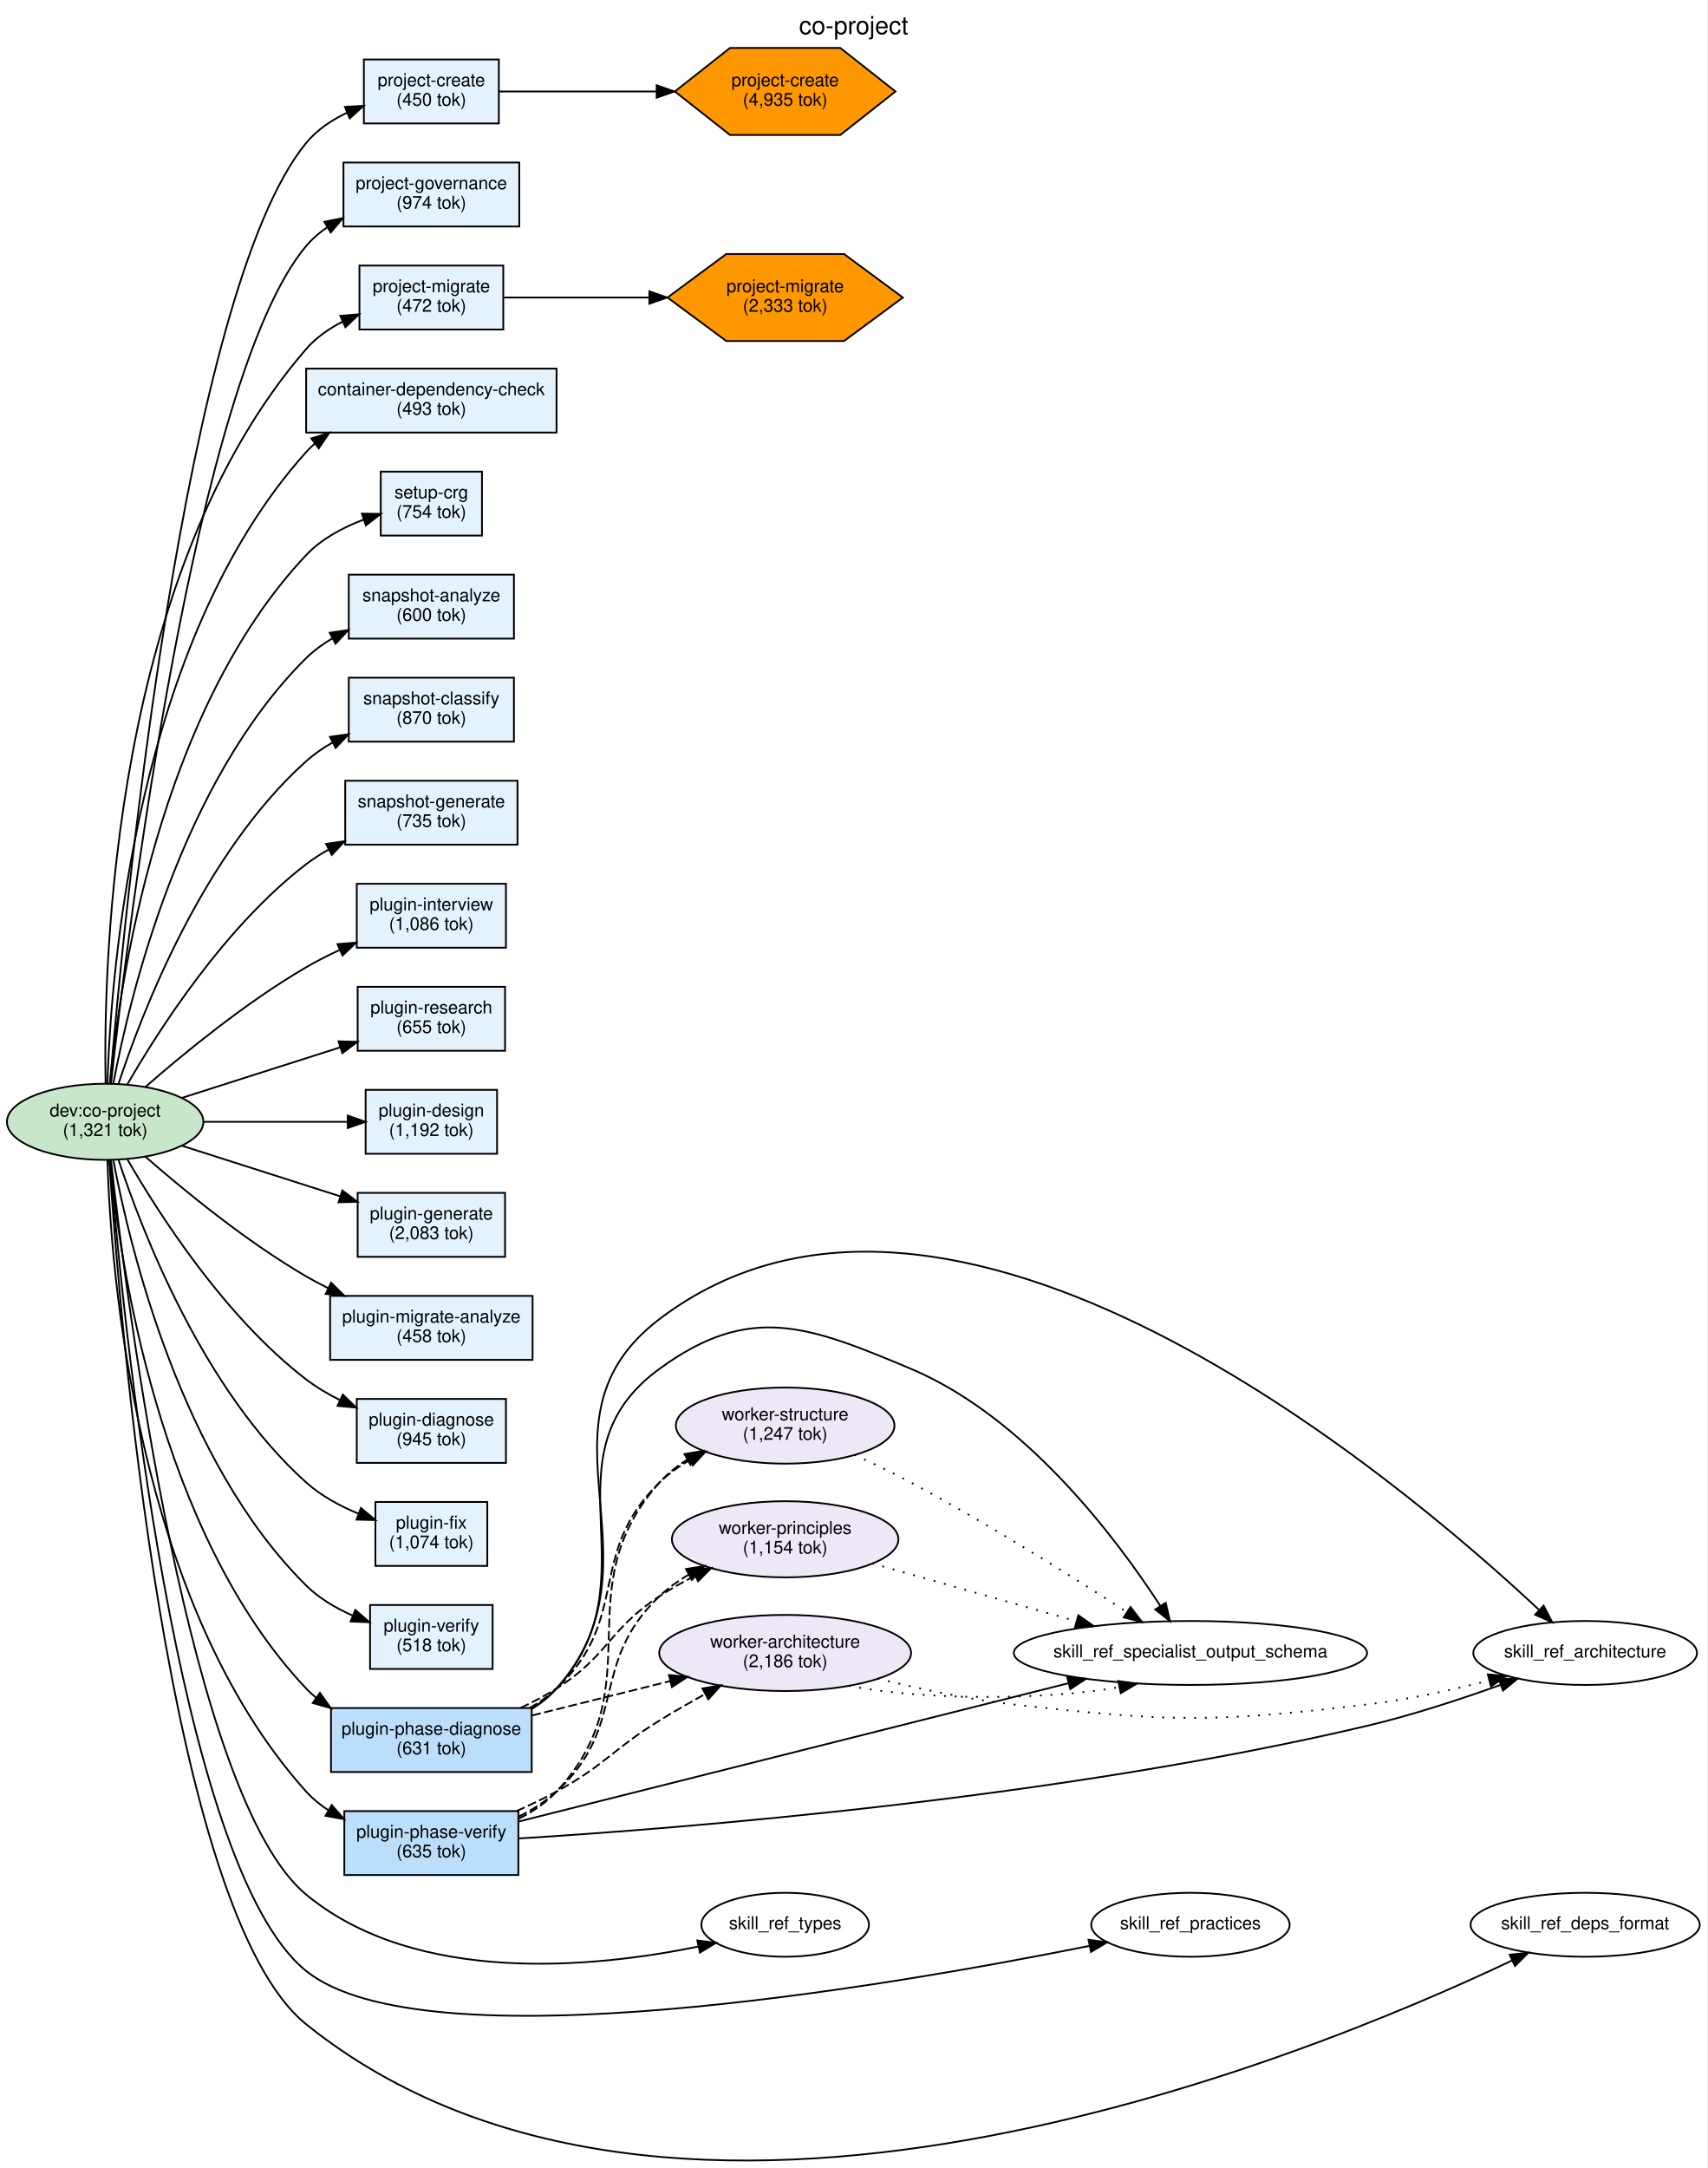
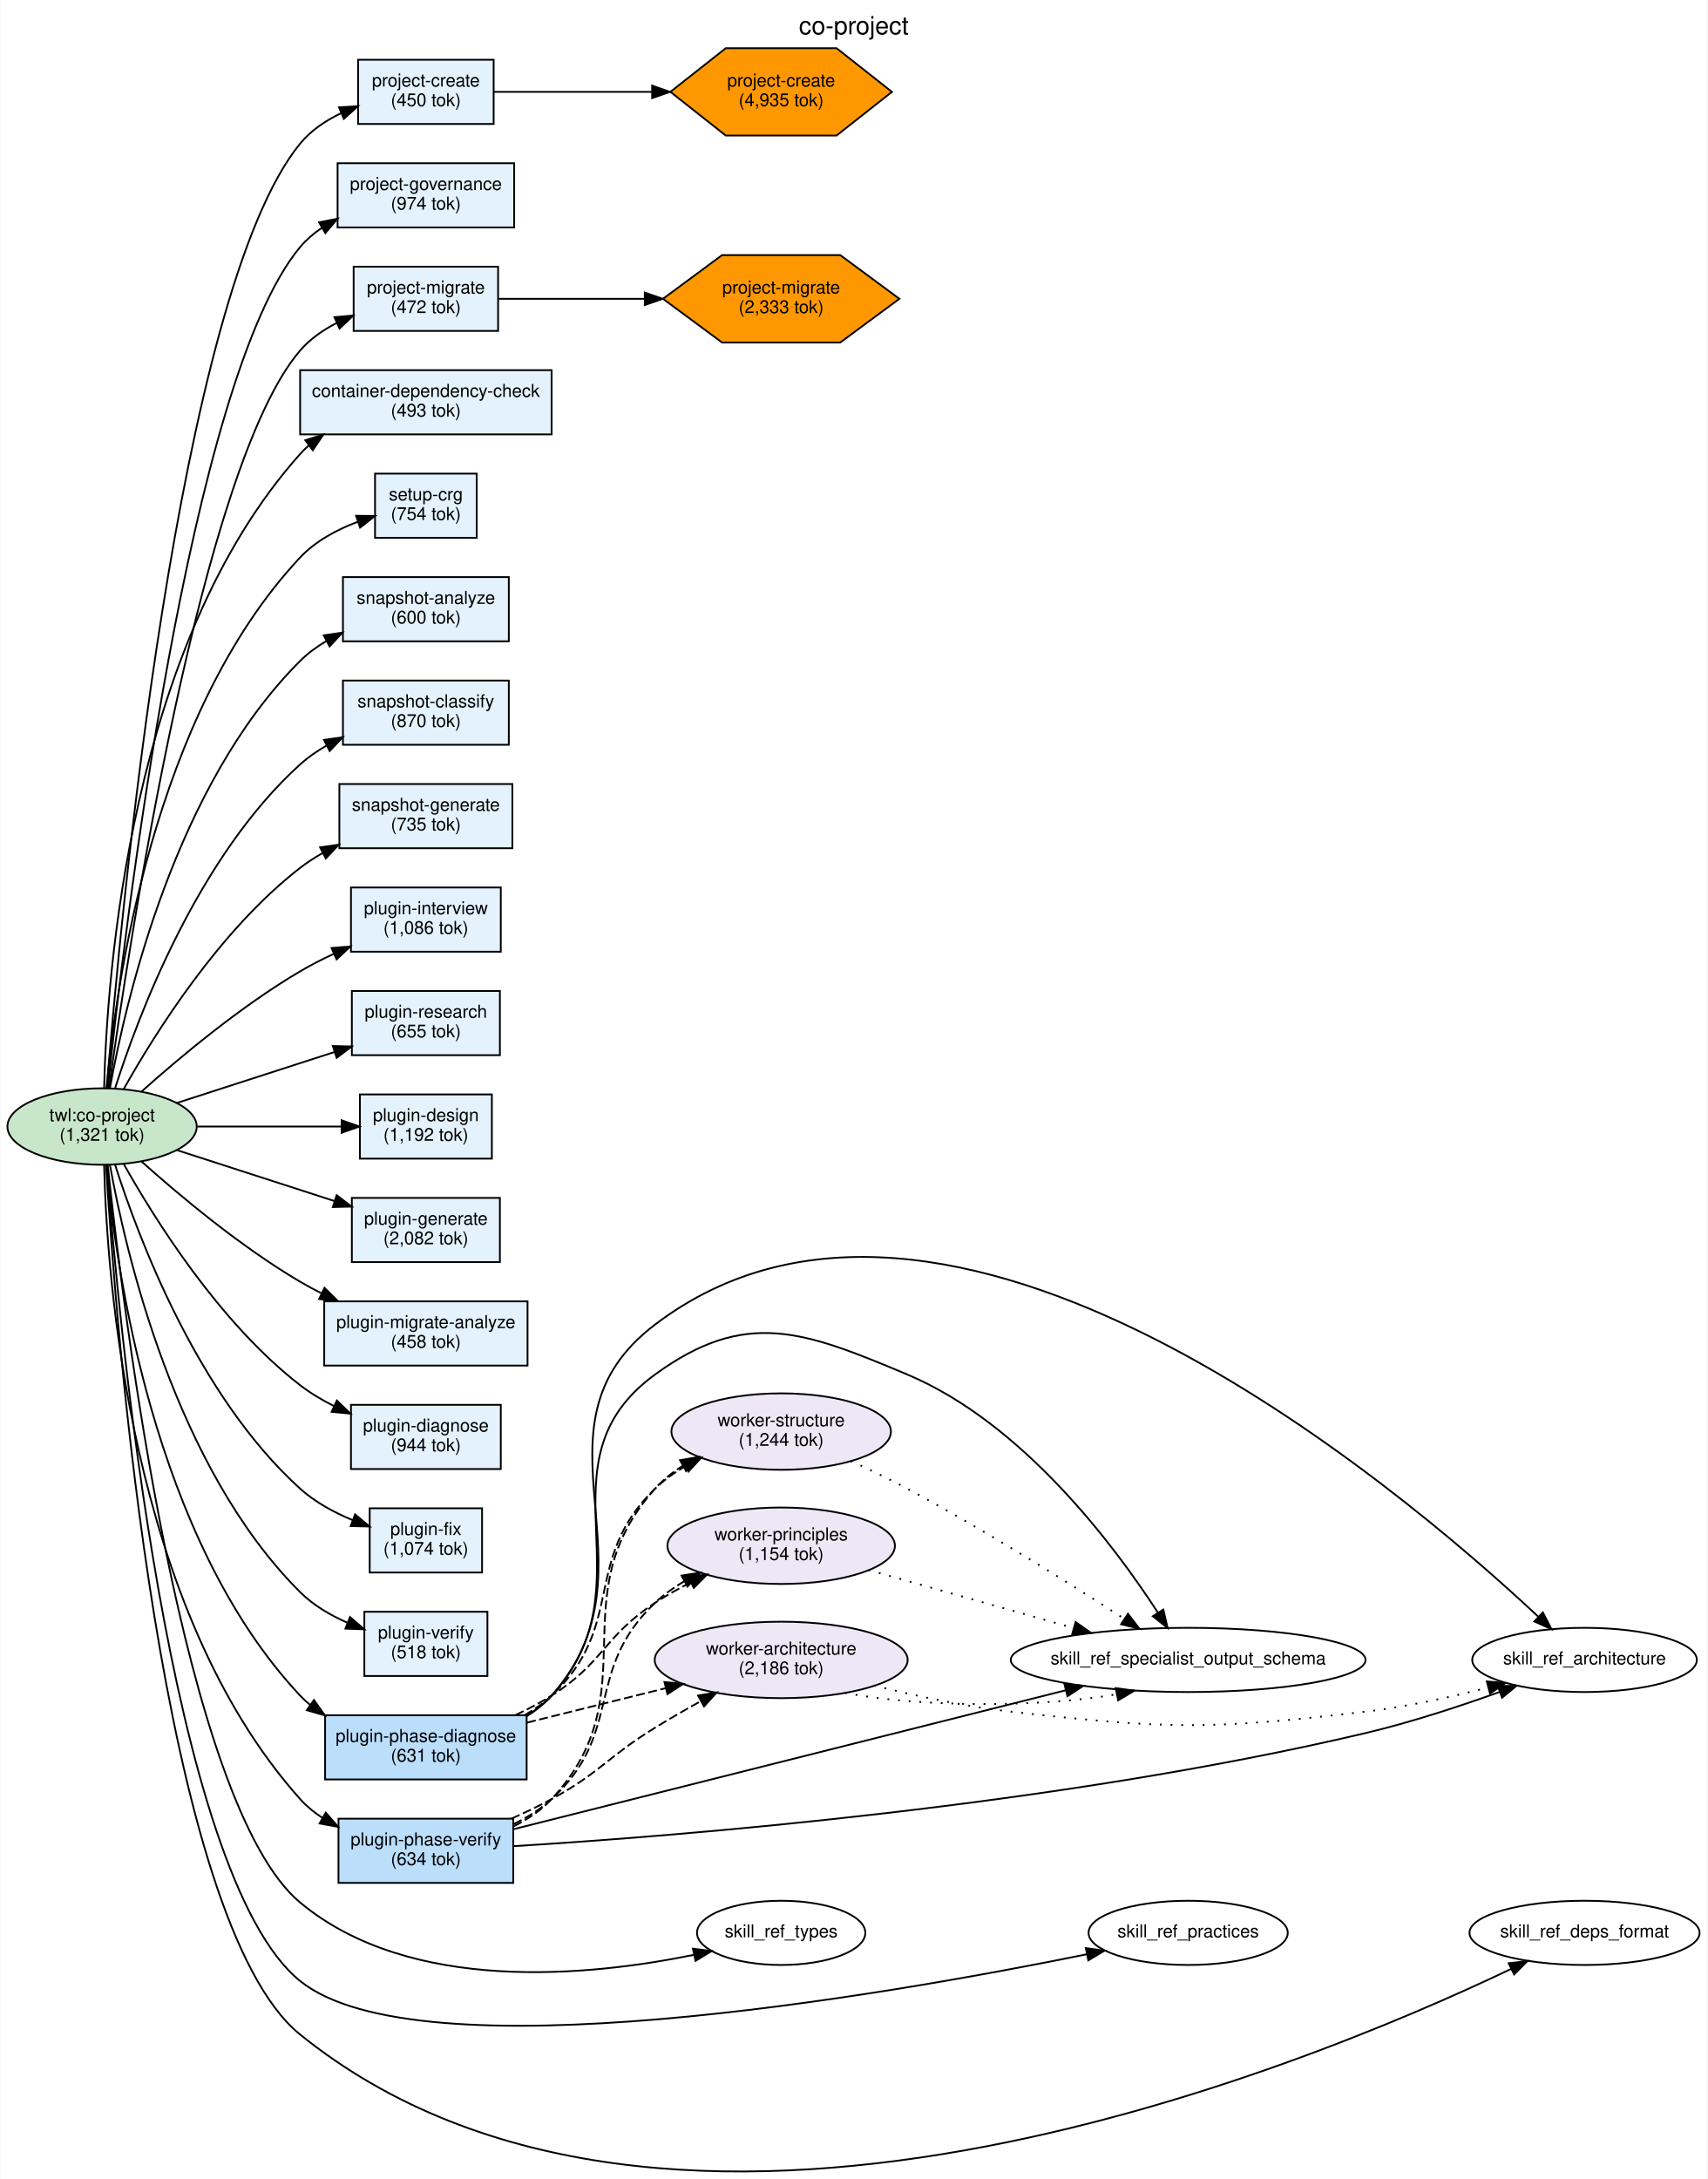
- <svg xmlns="http://www.w3.org/2000/svg" width="961pt" height="1220pt" viewBox="0.00 0.00 961.20 1220.41">
-   <g id="graph0" class="graph" transform="scale(1 1) rotate(0) translate(4 1216.41)">
-     <polygon fill="white" stroke="transparent" points="-4,4 -4,-1216.41 957.2,-1216.41 957.2,4 -4,4" />
-     <text text-anchor="middle" x="476.6" y="-1197.21" font-family="Helvetica,sans-Serif" font-size="14.00">co-project</text>
+ <svg xmlns="http://www.w3.org/2000/svg" width="957pt" height="1221pt" viewBox="0.00 0.00 956.96 1221.48">
+   <g id="graph0" class="graph" transform="scale(1 1) rotate(0) translate(4 1217.48)">
+     <polygon fill="white" stroke="transparent" points="-4,4 -4,-1217.48 952.96,-1217.48 952.96,4 -4,4" />
+     <text text-anchor="middle" x="474.48" y="-1198.28" font-family="Helvetica,sans-Serif" font-size="14.00">co-project</text>
    <g id="node1" class="node">
-       <ellipse fill="#c8e6c9" stroke="black" cx="55.15" cy="-584.92" rx="55.31" ry="21.43" />
-       <text text-anchor="middle" x="55.15" y="-587.92" font-family="Helvetica,sans-Serif" font-size="10.00">dev:co-project</text>
-       <text text-anchor="middle" x="55.15" y="-576.92" font-family="Helvetica,sans-Serif" font-size="10.00">(1,321 tok)</text>
+       <ellipse fill="#c8e6c9" stroke="black" cx="53.03" cy="-585.98" rx="53.07" ry="21.43" />
+       <text text-anchor="middle" x="53.03" y="-588.98" font-family="Helvetica,sans-Serif" font-size="10.00">twl:co-project</text>
+       <text text-anchor="middle" x="53.03" y="-577.98" font-family="Helvetica,sans-Serif" font-size="10.00">(1,321 tok)</text>
    </g>
    <g id="node2" class="node">
-       <polygon fill="#e3f2fd" stroke="black" points="276.81,-1182.92 200.81,-1182.92 200.81,-1146.92 276.81,-1146.92 276.81,-1182.92" />
-       <text text-anchor="middle" x="238.81" y="-1167.92" font-family="Helvetica,sans-Serif" font-size="10.00">project-create</text>
-       <text text-anchor="middle" x="238.81" y="-1156.92" font-family="Helvetica,sans-Serif" font-size="10.00">(450 tok)</text>
+       <polygon fill="#e3f2fd" stroke="black" points="272.57,-1183.98 196.57,-1183.98 196.57,-1147.98 272.57,-1147.98 272.57,-1183.98" />
+       <text text-anchor="middle" x="234.57" y="-1168.98" font-family="Helvetica,sans-Serif" font-size="10.00">project-create</text>
+       <text text-anchor="middle" x="234.57" y="-1157.98" font-family="Helvetica,sans-Serif" font-size="10.00">(450 tok)</text>
    </g>
    <g id="edge1" class="edge">
-       <path fill="none" stroke="black" d="M57.84,-606.14C65.46,-696.94 99.26,-1051.94 168.31,-1135.92 174.35,-1143.26 182.56,-1148.77 191.23,-1152.9" />
-       <polygon fill="black" stroke="black" points="190.15,-1156.24 200.73,-1156.86 192.84,-1149.78 190.15,-1156.24" />
+       <path fill="none" stroke="black" d="M55.64,-607.2C62.88,-697.99 95.22,-1052.94 164.07,-1136.98 170.09,-1144.34 178.3,-1149.85 186.96,-1153.98" />
+       <polygon fill="black" stroke="black" points="185.89,-1157.32 196.46,-1157.94 188.58,-1150.86 185.89,-1157.32" />
    </g>
    <g id="node3" class="node">
-       <polygon fill="#e3f2fd" stroke="black" points="288.31,-1124.92 189.31,-1124.92 189.31,-1088.92 288.31,-1088.92 288.31,-1124.92" />
-       <text text-anchor="middle" x="238.81" y="-1109.92" font-family="Helvetica,sans-Serif" font-size="10.00">project-governance</text>
-       <text text-anchor="middle" x="238.81" y="-1098.92" font-family="Helvetica,sans-Serif" font-size="10.00">(974 tok)</text>
+       <polygon fill="#e3f2fd" stroke="black" points="284.07,-1125.98 185.07,-1125.98 185.07,-1089.98 284.07,-1089.98 284.07,-1125.98" />
+       <text text-anchor="middle" x="234.57" y="-1110.98" font-family="Helvetica,sans-Serif" font-size="10.00">project-governance</text>
+       <text text-anchor="middle" x="234.57" y="-1099.98" font-family="Helvetica,sans-Serif" font-size="10.00">(974 tok)</text>
    </g>
    <g id="edge2" class="edge">
-       <path fill="none" stroke="black" d="M58.4,-606.17C67.73,-690.93 105.92,-1003.79 168.31,-1077.92 171.69,-1081.94 175.73,-1085.42 180.13,-1088.42" />
-       <polygon fill="black" stroke="black" points="178.57,-1091.56 188.97,-1093.62 182.13,-1085.53 178.57,-1091.56" />
+       <path fill="none" stroke="black" d="M56.18,-607.23C65.13,-691.97 101.89,-1004.8 164.07,-1078.98 167.49,-1083.07 171.6,-1086.6 176.07,-1089.63" />
+       <polygon fill="black" stroke="black" points="174.66,-1092.86 185.06,-1094.88 178.19,-1086.81 174.66,-1092.86" />
    </g>
    <g id="node4" class="node">
-       <polygon fill="#e3f2fd" stroke="black" points="279.31,-1066.92 198.31,-1066.92 198.31,-1030.92 279.31,-1030.92 279.31,-1066.92" />
-       <text text-anchor="middle" x="238.81" y="-1051.92" font-family="Helvetica,sans-Serif" font-size="10.00">project-migrate</text>
-       <text text-anchor="middle" x="238.81" y="-1040.92" font-family="Helvetica,sans-Serif" font-size="10.00">(472 tok)</text>
+       <polygon fill="#e3f2fd" stroke="black" points="275.07,-1067.98 194.07,-1067.98 194.07,-1031.98 275.07,-1031.98 275.07,-1067.98" />
+       <text text-anchor="middle" x="234.57" y="-1052.98" font-family="Helvetica,sans-Serif" font-size="10.00">project-migrate</text>
+       <text text-anchor="middle" x="234.57" y="-1041.98" font-family="Helvetica,sans-Serif" font-size="10.00">(472 tok)</text>
    </g>
    <g id="edge3" class="edge">
-       <path fill="none" stroke="black" d="M55.39,-606.5C54.1,-675.58 59.28,-894.07 168.31,-1019.92 173.91,-1026.38 181.18,-1031.44 188.91,-1035.38" />
-       <polygon fill="black" stroke="black" points="187.56,-1038.61 198.12,-1039.51 190.43,-1032.22 187.56,-1038.61" />
+       <path fill="none" stroke="black" d="M56.88,-607.37C67.72,-685.83 108.55,-956.61 164.07,-1020.98 169.65,-1027.46 176.92,-1032.52 184.64,-1036.46" />
+       <polygon fill="black" stroke="black" points="183.3,-1039.69 193.85,-1040.6 186.16,-1033.31 183.3,-1039.69" />
    </g>
    <g id="node5" class="node">
-       <polygon fill="#e3f2fd" stroke="black" points="309.31,-1008.92 168.31,-1008.92 168.31,-972.92 309.31,-972.92 309.31,-1008.92" />
-       <text text-anchor="middle" x="238.81" y="-993.92" font-family="Helvetica,sans-Serif" font-size="10.00">container-dependency-check</text>
-       <text text-anchor="middle" x="238.81" y="-982.92" font-family="Helvetica,sans-Serif" font-size="10.00">(493 tok)</text>
+       <polygon fill="#e3f2fd" stroke="black" points="305.07,-1009.98 164.07,-1009.98 164.07,-973.98 305.07,-973.98 305.07,-1009.98" />
+       <text text-anchor="middle" x="234.57" y="-994.98" font-family="Helvetica,sans-Serif" font-size="10.00">container-dependency-check</text>
+       <text text-anchor="middle" x="234.57" y="-983.98" font-family="Helvetica,sans-Serif" font-size="10.00">(493 tok)</text>
    </g>
    <g id="edge4" class="edge">
-       <path fill="none" stroke="black" d="M56.42,-606.28C58.32,-669.03 72.2,-855.03 168.31,-961.92 169.84,-963.62 171.48,-965.22 173.21,-966.73" />
-       <polygon fill="black" stroke="black" points="171.23,-969.62 181.34,-972.78 175.41,-964 171.23,-969.62" />
+       <path fill="none" stroke="black" d="M54.16,-607.34C55.66,-670.06 68.38,-856.01 164.07,-962.98 165.59,-964.69 167.23,-966.29 168.96,-967.8" />
+       <polygon fill="black" stroke="black" points="166.97,-970.69 177.07,-973.87 171.16,-965.08 166.97,-970.69" />
    </g>
    <g id="node6" class="node">
-       <polygon fill="#e3f2fd" stroke="black" points="267.31,-950.92 210.31,-950.92 210.31,-914.92 267.31,-914.92 267.31,-950.92" />
-       <text text-anchor="middle" x="238.81" y="-935.92" font-family="Helvetica,sans-Serif" font-size="10.00">setup-crg</text>
-       <text text-anchor="middle" x="238.81" y="-924.92" font-family="Helvetica,sans-Serif" font-size="10.00">(754 tok)</text>
+       <polygon fill="#e3f2fd" stroke="black" points="263.07,-951.98 206.07,-951.98 206.07,-915.98 263.07,-915.98 263.07,-951.98" />
+       <text text-anchor="middle" x="234.57" y="-936.98" font-family="Helvetica,sans-Serif" font-size="10.00">setup-crg</text>
+       <text text-anchor="middle" x="234.57" y="-925.98" font-family="Helvetica,sans-Serif" font-size="10.00">(754 tok)</text>
    </g>
    <g id="edge5" class="edge">
-       <path fill="none" stroke="black" d="M57.78,-606.2C63.15,-662.27 85.08,-815.78 168.31,-903.92 177,-913.13 189.07,-919.52 200.71,-923.91" />
-       <polygon fill="black" stroke="black" points="199.71,-927.27 210.31,-927.14 201.95,-920.63 199.71,-927.27" />
+       <path fill="none" stroke="black" d="M55.5,-607.26C60.45,-663.31 81.27,-816.78 164.07,-904.98 172.73,-914.22 184.8,-920.62 196.44,-925" />
+       <polygon fill="black" stroke="black" points="195.44,-928.36 206.04,-928.23 197.68,-921.73 195.44,-928.36" />
    </g>
    <g id="node7" class="node">
-       <polygon fill="#e3f2fd" stroke="black" points="285.31,-892.92 192.31,-892.92 192.31,-856.92 285.31,-856.92 285.31,-892.92" />
-       <text text-anchor="middle" x="238.81" y="-877.92" font-family="Helvetica,sans-Serif" font-size="10.00">snapshot-analyze</text>
-       <text text-anchor="middle" x="238.81" y="-866.92" font-family="Helvetica,sans-Serif" font-size="10.00">(600 tok)</text>
+       <polygon fill="#e3f2fd" stroke="black" points="281.07,-893.98 188.07,-893.98 188.07,-857.98 281.07,-857.98 281.07,-893.98" />
+       <text text-anchor="middle" x="234.57" y="-878.98" font-family="Helvetica,sans-Serif" font-size="10.00">snapshot-analyze</text>
+       <text text-anchor="middle" x="234.57" y="-867.98" font-family="Helvetica,sans-Serif" font-size="10.00">(600 tok)</text>
    </g>
    <g id="edge6" class="edge">
-       <path fill="none" stroke="black" d="M59.7,-606.23C68.89,-655.06 97.84,-776.19 168.31,-845.92 172.6,-850.16 177.59,-853.82 182.91,-856.96" />
-       <polygon fill="black" stroke="black" points="181.6,-860.22 192.08,-861.77 184.85,-854.03 181.6,-860.22" />
+       <path fill="none" stroke="black" d="M57.39,-607.29C66.15,-656.11 94.05,-777.22 164.07,-846.98 168.34,-851.24 173.33,-854.9 178.64,-858.05" />
+       <polygon fill="black" stroke="black" points="177.32,-861.31 187.8,-862.87 180.58,-855.12 177.32,-861.31" />
    </g>
    <g id="node8" class="node">
-       <polygon fill="#e3f2fd" stroke="black" points="285.31,-834.92 192.31,-834.92 192.31,-798.92 285.31,-798.92 285.31,-834.92" />
-       <text text-anchor="middle" x="238.81" y="-819.92" font-family="Helvetica,sans-Serif" font-size="10.00">snapshot-classify</text>
-       <text text-anchor="middle" x="238.81" y="-808.92" font-family="Helvetica,sans-Serif" font-size="10.00">(870 tok)</text>
+       <polygon fill="#e3f2fd" stroke="black" points="281.07,-835.98 188.07,-835.98 188.07,-799.98 281.07,-799.98 281.07,-835.98" />
+       <text text-anchor="middle" x="234.57" y="-820.98" font-family="Helvetica,sans-Serif" font-size="10.00">snapshot-classify</text>
+       <text text-anchor="middle" x="234.57" y="-809.98" font-family="Helvetica,sans-Serif" font-size="10.00">(870 tok)</text>
    </g>
    <g id="edge7" class="edge">
-       <path fill="none" stroke="black" d="M62.57,-606.01C75.9,-646.55 110.29,-735.92 168.31,-787.92 172.74,-791.89 177.79,-795.36 183.1,-798.39" />
-       <polygon fill="black" stroke="black" points="181.72,-801.62 192.21,-803.08 184.92,-795.39 181.72,-801.62" />
+       <path fill="none" stroke="black" d="M60.21,-607.08C73.1,-647.61 106.51,-736.98 164.07,-788.98 168.48,-792.97 173.52,-796.46 178.82,-799.49" />
+       <polygon fill="black" stroke="black" points="177.44,-802.72 187.93,-804.19 180.64,-796.49 177.44,-802.72" />
    </g>
    <g id="node9" class="node">
-       <polygon fill="#e3f2fd" stroke="black" points="287.31,-776.92 190.31,-776.92 190.31,-740.92 287.31,-740.92 287.31,-776.92" />
-       <text text-anchor="middle" x="238.81" y="-761.92" font-family="Helvetica,sans-Serif" font-size="10.00">snapshot-generate</text>
-       <text text-anchor="middle" x="238.81" y="-750.92" font-family="Helvetica,sans-Serif" font-size="10.00">(735 tok)</text>
+       <polygon fill="#e3f2fd" stroke="black" points="283.07,-777.98 186.07,-777.98 186.07,-741.98 283.07,-741.98 283.07,-777.98" />
+       <text text-anchor="middle" x="234.57" y="-762.98" font-family="Helvetica,sans-Serif" font-size="10.00">snapshot-generate</text>
+       <text text-anchor="middle" x="234.57" y="-751.98" font-family="Helvetica,sans-Serif" font-size="10.00">(735 tok)</text>
    </g>
    <g id="edge8" class="edge">
-       <path fill="none" stroke="black" d="M67.47,-605.69C85.25,-636.58 122.46,-694.79 168.31,-729.92 172.19,-732.89 176.42,-735.62 180.82,-738.1" />
-       <polygon fill="black" stroke="black" points="179.52,-741.37 190.01,-742.87 182.74,-735.16 179.52,-741.37" />
+       <path fill="none" stroke="black" d="M65.04,-606.76C82.35,-637.67 118.7,-695.89 164.07,-730.98 167.93,-733.98 172.16,-736.71 176.54,-739.21" />
+       <polygon fill="black" stroke="black" points="175.24,-742.47 185.73,-743.98 178.47,-736.26 175.24,-742.47" />
    </g>
    <g id="node10" class="node">
-       <polygon fill="#e3f2fd" stroke="black" points="280.81,-718.92 196.81,-718.92 196.81,-682.92 280.81,-682.92 280.81,-718.92" />
-       <text text-anchor="middle" x="238.81" y="-703.92" font-family="Helvetica,sans-Serif" font-size="10.00">plugin-interview</text>
-       <text text-anchor="middle" x="238.81" y="-692.92" font-family="Helvetica,sans-Serif" font-size="10.00">(1,086 tok)</text>
+       <polygon fill="#e3f2fd" stroke="black" points="276.57,-719.98 192.57,-719.98 192.57,-683.98 276.57,-683.98 276.57,-719.98" />
+       <text text-anchor="middle" x="234.57" y="-704.98" font-family="Helvetica,sans-Serif" font-size="10.00">plugin-interview</text>
+       <text text-anchor="middle" x="234.57" y="-693.98" font-family="Helvetica,sans-Serif" font-size="10.00">(1,086 tok)</text>
    </g>
    <g id="edge9" class="edge">
-       <path fill="none" stroke="black" d="M77.68,-604.43C99.39,-623.41 134.45,-652.2 168.31,-671.92 174.23,-675.37 180.64,-678.62 187.09,-681.61" />
-       <polygon fill="black" stroke="black" points="185.95,-684.94 196.51,-685.8 188.8,-678.54 185.95,-684.94" />
+       <path fill="none" stroke="black" d="M75.08,-605.53C96.33,-624.53 130.7,-653.34 164.07,-672.98 169.97,-676.46 176.37,-679.73 182.81,-682.73" />
+       <polygon fill="black" stroke="black" points="181.68,-686.05 192.24,-686.92 184.52,-679.66 181.68,-686.05" />
    </g>
    <g id="node11" class="node">
-       <polygon fill="#e3f2fd" stroke="black" points="280.31,-660.92 197.31,-660.92 197.31,-624.92 280.31,-624.92 280.31,-660.92" />
-       <text text-anchor="middle" x="238.81" y="-645.92" font-family="Helvetica,sans-Serif" font-size="10.00">plugin-research</text>
-       <text text-anchor="middle" x="238.81" y="-634.92" font-family="Helvetica,sans-Serif" font-size="10.00">(655 tok)</text>
+       <polygon fill="#e3f2fd" stroke="black" points="276.07,-661.98 193.07,-661.98 193.07,-625.98 276.07,-625.98 276.07,-661.98" />
+       <text text-anchor="middle" x="234.57" y="-646.98" font-family="Helvetica,sans-Serif" font-size="10.00">plugin-research</text>
+       <text text-anchor="middle" x="234.57" y="-635.98" font-family="Helvetica,sans-Serif" font-size="10.00">(655 tok)</text>
    </g>
    <g id="edge10" class="edge">
-       <path fill="none" stroke="black" d="M98.29,-598.37C124.91,-606.87 159.47,-617.91 187.52,-626.86" />
-       <polygon fill="black" stroke="black" points="186.56,-630.23 197.15,-629.94 188.69,-623.56 186.56,-630.23" />
+       <path fill="none" stroke="black" d="M94.77,-599.14C121.05,-607.64 155.43,-618.74 183.39,-627.77" />
+       <polygon fill="black" stroke="black" points="182.4,-631.13 192.99,-630.87 184.55,-624.47 182.4,-631.13" />
    </g>
    <g id="node12" class="node">
-       <polygon fill="#e3f2fd" stroke="black" points="275.81,-602.92 201.81,-602.92 201.81,-566.92 275.81,-566.92 275.81,-602.92" />
-       <text text-anchor="middle" x="238.81" y="-587.92" font-family="Helvetica,sans-Serif" font-size="10.00">plugin-design</text>
-       <text text-anchor="middle" x="238.81" y="-576.92" font-family="Helvetica,sans-Serif" font-size="10.00">(1,192 tok)</text>
+       <polygon fill="#e3f2fd" stroke="black" points="271.57,-603.98 197.57,-603.98 197.57,-567.98 271.57,-567.98 271.57,-603.98" />
+       <text text-anchor="middle" x="234.57" y="-588.98" font-family="Helvetica,sans-Serif" font-size="10.00">plugin-design</text>
+       <text text-anchor="middle" x="234.57" y="-577.98" font-family="Helvetica,sans-Serif" font-size="10.00">(1,192 tok)</text>
    </g>
    <g id="edge11" class="edge">
-       <path fill="none" stroke="black" d="M110.66,-584.92C136.44,-584.92 166.91,-584.92 191.55,-584.92" />
-       <polygon fill="black" stroke="black" points="191.73,-588.42 201.73,-584.92 191.73,-581.42 191.73,-588.42" />
+       <path fill="none" stroke="black" d="M106.44,-585.98C131.98,-585.98 162.43,-585.98 187.12,-585.98" />
+       <polygon fill="black" stroke="black" points="187.32,-589.48 197.32,-585.98 187.32,-582.48 187.32,-589.48" />
    </g>
    <g id="node13" class="node">
-       <polygon fill="#e3f2fd" stroke="black" points="280.31,-544.92 197.31,-544.92 197.31,-508.92 280.31,-508.92 280.31,-544.92" />
-       <text text-anchor="middle" x="238.81" y="-529.92" font-family="Helvetica,sans-Serif" font-size="10.00">plugin-generate</text>
-       <text text-anchor="middle" x="238.81" y="-518.92" font-family="Helvetica,sans-Serif" font-size="10.00">(2,083 tok)</text>
+       <polygon fill="#e3f2fd" stroke="black" points="276.07,-545.98 193.07,-545.98 193.07,-509.98 276.07,-509.98 276.07,-545.98" />
+       <text text-anchor="middle" x="234.57" y="-530.98" font-family="Helvetica,sans-Serif" font-size="10.00">plugin-generate</text>
+       <text text-anchor="middle" x="234.57" y="-519.98" font-family="Helvetica,sans-Serif" font-size="10.00">(2,082 tok)</text>
    </g>
    <g id="edge12" class="edge">
-       <path fill="none" stroke="black" d="M98.29,-571.47C124.91,-562.97 159.47,-551.93 187.52,-542.97" />
-       <polygon fill="black" stroke="black" points="188.69,-546.28 197.15,-539.9 186.56,-539.61 188.69,-546.28" />
+       <path fill="none" stroke="black" d="M94.77,-572.82C121.05,-564.33 155.43,-553.23 183.39,-544.19" />
+       <polygon fill="black" stroke="black" points="184.55,-547.5 192.99,-541.09 182.4,-540.84 184.55,-547.5" />
    </g>
    <g id="node14" class="node">
-       <polygon fill="#e3f2fd" stroke="black" points="295.81,-486.92 181.81,-486.92 181.81,-450.92 295.81,-450.92 295.81,-486.92" />
-       <text text-anchor="middle" x="238.81" y="-471.92" font-family="Helvetica,sans-Serif" font-size="10.00">plugin-migrate-analyze</text>
-       <text text-anchor="middle" x="238.81" y="-460.92" font-family="Helvetica,sans-Serif" font-size="10.00">(458 tok)</text>
+       <polygon fill="#e3f2fd" stroke="black" points="291.57,-487.98 177.57,-487.98 177.57,-451.98 291.57,-451.98 291.57,-487.98" />
+       <text text-anchor="middle" x="234.57" y="-472.98" font-family="Helvetica,sans-Serif" font-size="10.00">plugin-migrate-analyze</text>
+       <text text-anchor="middle" x="234.57" y="-461.98" font-family="Helvetica,sans-Serif" font-size="10.00">(458 tok)</text>
    </g>
    <g id="edge13" class="edge">
-       <path fill="none" stroke="black" d="M77.68,-565.41C99.39,-546.43 134.45,-517.64 168.31,-497.92 172.23,-495.64 176.36,-493.44 180.58,-491.35" />
-       <polygon fill="black" stroke="black" points="182.35,-494.38 189.89,-486.94 179.36,-488.05 182.35,-494.38" />
+       <path fill="none" stroke="black" d="M75.08,-566.44C96.33,-547.43 130.7,-518.63 164.07,-498.98 167.91,-496.72 171.96,-494.55 176.1,-492.48" />
+       <polygon fill="black" stroke="black" points="177.72,-495.58 185.25,-488.12 174.71,-489.26 177.72,-495.58" />
    </g>
    <g id="node15" class="node">
-       <polygon fill="#e3f2fd" stroke="black" points="280.81,-428.92 196.81,-428.92 196.81,-392.92 280.81,-392.92 280.81,-428.92" />
-       <text text-anchor="middle" x="238.81" y="-413.92" font-family="Helvetica,sans-Serif" font-size="10.00">plugin-diagnose</text>
-       <text text-anchor="middle" x="238.81" y="-402.92" font-family="Helvetica,sans-Serif" font-size="10.00">(945 tok)</text>
+       <polygon fill="#e3f2fd" stroke="black" points="276.57,-429.98 192.57,-429.98 192.57,-393.98 276.57,-393.98 276.57,-429.98" />
+       <text text-anchor="middle" x="234.57" y="-414.98" font-family="Helvetica,sans-Serif" font-size="10.00">plugin-diagnose</text>
+       <text text-anchor="middle" x="234.57" y="-403.98" font-family="Helvetica,sans-Serif" font-size="10.00">(944 tok)</text>
    </g>
    <g id="edge14" class="edge">
-       <path fill="none" stroke="black" d="M67.47,-564.15C85.25,-533.26 122.46,-475.05 168.31,-439.92 174.09,-435.49 180.64,-431.62 187.36,-428.27" />
-       <polygon fill="black" stroke="black" points="188.95,-431.39 196.56,-424.02 186.02,-425.03 188.95,-431.39" />
+       <path fill="none" stroke="black" d="M65.04,-565.21C82.35,-534.3 118.7,-476.08 164.07,-440.98 169.82,-436.53 176.37,-432.64 183.08,-429.28" />
+       <polygon fill="black" stroke="black" points="184.67,-432.4 192.28,-425.03 181.73,-426.05 184.67,-432.4" />
    </g>
    <g id="node16" class="node">
-       <polygon fill="#e3f2fd" stroke="black" points="270.31,-370.92 207.31,-370.92 207.31,-334.92 270.31,-334.92 270.31,-370.92" />
-       <text text-anchor="middle" x="238.81" y="-355.92" font-family="Helvetica,sans-Serif" font-size="10.00">plugin-fix</text>
-       <text text-anchor="middle" x="238.81" y="-344.92" font-family="Helvetica,sans-Serif" font-size="10.00">(1,074 tok)</text>
+       <polygon fill="#e3f2fd" stroke="black" points="266.07,-371.98 203.07,-371.98 203.07,-335.98 266.07,-335.98 266.07,-371.98" />
+       <text text-anchor="middle" x="234.57" y="-356.98" font-family="Helvetica,sans-Serif" font-size="10.00">plugin-fix</text>
+       <text text-anchor="middle" x="234.57" y="-345.98" font-family="Helvetica,sans-Serif" font-size="10.00">(1,074 tok)</text>
    </g>
    <g id="edge15" class="edge">
-       <path fill="none" stroke="black" d="M62.57,-563.83C75.9,-523.29 110.29,-433.92 168.31,-381.92 176.73,-374.37 187.4,-368.61 197.83,-364.3" />
-       <polygon fill="black" stroke="black" points="199.16,-367.54 207.28,-360.73 196.69,-360.99 199.16,-367.54" />
+       <path fill="none" stroke="black" d="M60.21,-564.89C73.1,-524.35 106.51,-434.98 164.07,-382.98 172.46,-375.4 183.12,-369.63 193.55,-365.32" />
+       <polygon fill="black" stroke="black" points="194.88,-368.56 203,-361.75 192.41,-362.01 194.88,-368.56" />
    </g>
    <g id="node17" class="node">
-       <polygon fill="#e3f2fd" stroke="black" points="273.31,-312.92 204.31,-312.92 204.31,-276.92 273.31,-276.92 273.31,-312.92" />
-       <text text-anchor="middle" x="238.81" y="-297.92" font-family="Helvetica,sans-Serif" font-size="10.00">plugin-verify</text>
-       <text text-anchor="middle" x="238.81" y="-286.92" font-family="Helvetica,sans-Serif" font-size="10.00">(518 tok)</text>
+       <polygon fill="#e3f2fd" stroke="black" points="269.07,-313.98 200.07,-313.98 200.07,-277.98 269.07,-277.98 269.07,-313.98" />
+       <text text-anchor="middle" x="234.57" y="-298.98" font-family="Helvetica,sans-Serif" font-size="10.00">plugin-verify</text>
+       <text text-anchor="middle" x="234.57" y="-287.98" font-family="Helvetica,sans-Serif" font-size="10.00">(518 tok)</text>
    </g>
    <g id="edge16" class="edge">
-       <path fill="none" stroke="black" d="M59.7,-563.61C68.89,-514.78 97.84,-393.65 168.31,-323.92 175.63,-316.68 185.02,-311.15 194.52,-306.96" />
-       <polygon fill="black" stroke="black" points="195.97,-310.15 203.98,-303.21 193.39,-303.64 195.97,-310.15" />
+       <path fill="none" stroke="black" d="M57.39,-564.68C66.15,-515.86 94.05,-394.75 164.07,-324.98 171.43,-317.65 180.92,-312.07 190.51,-307.87" />
+       <polygon fill="black" stroke="black" points="192.03,-311.03 200.06,-304.11 189.47,-304.52 192.03,-311.03" />
    </g>
    <g id="node18" class="node">
-       <polygon fill="#bbdefb" stroke="black" points="295.31,-254.92 182.31,-254.92 182.31,-218.92 295.31,-218.92 295.31,-254.92" />
-       <text text-anchor="middle" x="238.81" y="-239.92" font-family="Helvetica,sans-Serif" font-size="10.00">plugin-phase-diagnose</text>
-       <text text-anchor="middle" x="238.81" y="-228.92" font-family="Helvetica,sans-Serif" font-size="10.00">(631 tok)</text>
+       <polygon fill="#bbdefb" stroke="black" points="291.07,-255.98 178.07,-255.98 178.07,-219.98 291.07,-219.98 291.07,-255.98" />
+       <text text-anchor="middle" x="234.57" y="-240.98" font-family="Helvetica,sans-Serif" font-size="10.00">plugin-phase-diagnose</text>
+       <text text-anchor="middle" x="234.57" y="-229.98" font-family="Helvetica,sans-Serif" font-size="10.00">(631 tok)</text>
    </g>
    <g id="edge17" class="edge">
-       <path fill="none" stroke="black" d="M57.78,-563.64C63.15,-507.57 85.08,-354.06 168.31,-265.92 170.08,-264.05 171.98,-262.29 174,-260.65" />
-       <polygon fill="black" stroke="black" points="176.08,-263.46 182.23,-254.83 172.04,-257.74 176.08,-263.46" />
+       <path fill="none" stroke="black" d="M55.5,-564.71C60.45,-508.66 81.27,-355.18 164.07,-266.98 165.83,-265.11 167.73,-263.35 169.74,-261.7" />
+       <polygon fill="black" stroke="black" points="171.83,-264.51 177.96,-255.87 167.78,-258.8 171.83,-264.51" />
    </g>
    <g id="node19" class="node">
-       <polygon fill="#bbdefb" stroke="black" points="287.81,-196.92 189.81,-196.92 189.81,-160.92 287.81,-160.92 287.81,-196.92" />
-       <text text-anchor="middle" x="238.81" y="-181.92" font-family="Helvetica,sans-Serif" font-size="10.00">plugin-phase-verify</text>
-       <text text-anchor="middle" x="238.81" y="-170.92" font-family="Helvetica,sans-Serif" font-size="10.00">(635 tok)</text>
+       <polygon fill="#bbdefb" stroke="black" points="283.57,-197.98 185.57,-197.98 185.57,-161.98 283.57,-161.98 283.57,-197.98" />
+       <text text-anchor="middle" x="234.57" y="-182.98" font-family="Helvetica,sans-Serif" font-size="10.00">plugin-phase-verify</text>
+       <text text-anchor="middle" x="234.57" y="-171.98" font-family="Helvetica,sans-Serif" font-size="10.00">(634 tok)</text>
    </g>
    <g id="edge18" class="edge">
-       <path fill="none" stroke="black" d="M56.42,-563.56C58.32,-500.81 72.2,-314.81 168.31,-207.92 171.97,-203.85 176.29,-200.33 180.96,-197.3" />
-       <polygon fill="black" stroke="black" points="182.71,-200.33 189.68,-192.35 179.25,-194.25 182.71,-200.33" />
+       <path fill="none" stroke="black" d="M54.16,-564.63C55.66,-501.91 68.38,-315.96 164.07,-208.98 167.72,-204.9 172.03,-201.38 176.7,-198.34" />
+       <polygon fill="black" stroke="black" points="178.45,-201.38 185.4,-193.39 174.98,-195.29 178.45,-201.38" />
    </g>
    <g id="node25" class="node">
-       <ellipse fill="none" stroke="black" cx="438.02" cy="-132.92" rx="47.19" ry="18" />
-       <text text-anchor="middle" x="438.02" y="-130.42" font-family="Helvetica,sans-Serif" font-size="10.00">skill_ref_types</text>
+       <ellipse fill="none" stroke="black" cx="433.78" cy="-133.98" rx="47.19" ry="18" />
+       <text text-anchor="middle" x="433.78" y="-131.48" font-family="Helvetica,sans-Serif" font-size="10.00">skill_ref_types</text>
    </g>
    <g id="edge19" class="edge">
-       <path fill="none" stroke="black" d="M58.38,-563.7C67.21,-483.99 102.49,-204.33 168.31,-149.92 230.29,-98.68 330.33,-108.63 389.28,-120.67" />
-       <polygon fill="black" stroke="black" points="388.57,-124.1 399.08,-122.77 390.03,-117.26 388.57,-124.1" />
+       <path fill="none" stroke="black" d="M56.15,-564.77C64.57,-485.08 98.45,-205.48 164.07,-150.98 225.93,-99.6 326.01,-109.6 384.99,-121.69" />
+       <polygon fill="black" stroke="black" points="384.29,-125.12 394.8,-123.8 385.76,-118.28 384.29,-125.12" />
    </g>
    <g id="node26" class="node">
-       <ellipse fill="none" stroke="black" cx="666.21" cy="-132.92" rx="55.85" ry="18" />
-       <text text-anchor="middle" x="666.21" y="-130.42" font-family="Helvetica,sans-Serif" font-size="10.00">skill_ref_practices</text>
+       <ellipse fill="none" stroke="black" cx="661.97" cy="-133.98" rx="55.85" ry="18" />
+       <text text-anchor="middle" x="661.97" y="-131.48" font-family="Helvetica,sans-Serif" font-size="10.00">skill_ref_practices</text>
    </g>
    <g id="edge20" class="edge">
-       <path fill="none" stroke="black" d="M57.78,-563.58C64.73,-478.59 95.02,-165.91 168.31,-106.92 234.69,-53.49 493.9,-97.86 609.28,-121.02" />
-       <polygon fill="black" stroke="black" points="608.83,-124.5 619.33,-123.05 610.22,-117.64 608.83,-124.5" />
+       <path fill="none" stroke="black" d="M55.54,-564.6C62.04,-479.41 90.69,-166.02 164.07,-106.98 230.47,-53.56 489.66,-98.52 605.04,-121.95" />
+       <polygon fill="black" stroke="black" points="604.59,-125.43 615.09,-124.01 605.99,-118.57 604.59,-125.43" />
    </g>
    <g id="node27" class="node">
-       <ellipse fill="none" stroke="black" cx="888.45" cy="-132.92" rx="64.51" ry="18" />
-       <text text-anchor="middle" x="888.45" y="-130.42" font-family="Helvetica,sans-Serif" font-size="10.00">skill_ref_deps_format</text>
+       <ellipse fill="none" stroke="black" cx="884.21" cy="-133.98" rx="64.51" ry="18" />
+       <text text-anchor="middle" x="884.21" y="-131.48" font-family="Helvetica,sans-Serif" font-size="10.00">skill_ref_deps_format</text>
    </g>
    <g id="edge21" class="edge">
-       <path fill="none" stroke="black" d="M57.45,-563.44C63.27,-474.86 90.24,-139.63 168.31,-76.92 374.1,88.4 728.57,-56.5 847.34,-112.83" />
-       <polygon fill="black" stroke="black" points="845.94,-116.04 856.47,-117.2 848.96,-109.73 845.94,-116.04" />
+       <path fill="none" stroke="black" d="M55.21,-564.77C60.57,-476.5 85.97,-140 164.07,-76.98 369.52,88.8 724.21,-57.07 843.07,-113.77" />
+       <polygon fill="black" stroke="black" points="841.67,-116.98 852.2,-118.17 844.71,-110.67 841.67,-116.98" />
    </g>
    <g id="node23" class="node">
-       <polygon fill="#ff9800" stroke="black" points="500.13,-1164.92 469.07,-1189.41 406.97,-1189.41 375.91,-1164.92 406.97,-1140.43 469.07,-1140.43 500.13,-1164.92" />
-       <text text-anchor="middle" x="438.02" y="-1167.92" font-family="Helvetica,sans-Serif" font-size="10.00">project-create</text>
-       <text text-anchor="middle" x="438.02" y="-1156.92" font-family="Helvetica,sans-Serif" font-size="10.00">(4,935 tok)</text>
+       <polygon fill="#ff9800" stroke="black" points="495.88,-1165.98 464.83,-1190.47 402.72,-1190.47 371.67,-1165.98 402.72,-1141.49 464.83,-1141.49 495.88,-1165.98" />
+       <text text-anchor="middle" x="433.78" y="-1168.98" font-family="Helvetica,sans-Serif" font-size="10.00">project-create</text>
+       <text text-anchor="middle" x="433.78" y="-1157.98" font-family="Helvetica,sans-Serif" font-size="10.00">(4,935 tok)</text>
    </g>
    <g id="edge22" class="edge">
-       <path fill="none" stroke="black" d="M276.9,-1164.92C301.86,-1164.92 335.58,-1164.92 365.64,-1164.92" />
-       <polygon fill="black" stroke="black" points="365.67,-1168.42 375.67,-1164.92 365.67,-1161.42 365.67,-1168.42" />
+       <path fill="none" stroke="black" d="M272.66,-1165.98C297.62,-1165.98 331.34,-1165.98 361.39,-1165.98" />
+       <polygon fill="black" stroke="black" points="361.43,-1169.48 371.43,-1165.98 361.43,-1162.48 361.43,-1169.48" />
    </g>
    <g id="node24" class="node">
-       <polygon fill="#ff9800" stroke="black" points="504.29,-1048.92 471.16,-1073.41 404.88,-1073.41 371.75,-1048.92 404.88,-1024.43 471.16,-1024.43 504.29,-1048.92" />
-       <text text-anchor="middle" x="438.02" y="-1051.92" font-family="Helvetica,sans-Serif" font-size="10.00">project-migrate</text>
-       <text text-anchor="middle" x="438.02" y="-1040.92" font-family="Helvetica,sans-Serif" font-size="10.00">(2,333 tok)</text>
+       <polygon fill="#ff9800" stroke="black" points="500.05,-1049.98 466.91,-1074.47 400.64,-1074.47 367.5,-1049.98 400.64,-1025.49 466.91,-1025.49 500.05,-1049.98" />
+       <text text-anchor="middle" x="433.78" y="-1052.98" font-family="Helvetica,sans-Serif" font-size="10.00">project-migrate</text>
+       <text text-anchor="middle" x="433.78" y="-1041.98" font-family="Helvetica,sans-Serif" font-size="10.00">(2,333 tok)</text>
    </g>
    <g id="edge23" class="edge">
-       <path fill="none" stroke="black" d="M279.72,-1048.92C303.17,-1048.92 333.6,-1048.92 361.43,-1048.92" />
-       <polygon fill="black" stroke="black" points="361.55,-1052.42 371.55,-1048.92 361.55,-1045.42 361.55,-1052.42" />
+       <path fill="none" stroke="black" d="M275.47,-1049.98C298.93,-1049.98 329.35,-1049.98 357.19,-1049.98" />
+       <polygon fill="black" stroke="black" points="357.31,-1053.48 367.31,-1049.98 357.31,-1046.48 357.31,-1053.48" />
    </g>
    <g id="node20" class="node">
-       <ellipse fill="#ede7f6" stroke="black" cx="438.02" cy="-413.92" rx="61.54" ry="21.43" />
-       <text text-anchor="middle" x="438.02" y="-416.92" font-family="Helvetica,sans-Serif" font-size="10.00">worker-structure</text>
-       <text text-anchor="middle" x="438.02" y="-405.92" font-family="Helvetica,sans-Serif" font-size="10.00">(1,247 tok)</text>
+       <ellipse fill="#ede7f6" stroke="black" cx="433.78" cy="-414.98" rx="61.54" ry="21.43" />
+       <text text-anchor="middle" x="433.78" y="-417.98" font-family="Helvetica,sans-Serif" font-size="10.00">worker-structure</text>
+       <text text-anchor="middle" x="433.78" y="-406.98" font-family="Helvetica,sans-Serif" font-size="10.00">(1,244 tok)</text>
    </g>
    <g id="edge24" class="edge">
-       <path fill="none" stroke="black" stroke-dasharray="5,2" d="M294.16,-254.96C299.63,-258.09 304.82,-261.73 309.31,-265.92 351.44,-305.26 325.88,-341.85 367.31,-381.92 372.26,-386.71 378.06,-390.87 384.16,-394.46" />
-       <polygon fill="black" stroke="black" points="382.78,-397.69 393.25,-399.32 386.08,-391.52 382.78,-397.69" />
+       <path fill="none" stroke="black" stroke-dasharray="5,2" d="M289.92,-256.02C295.39,-259.16 300.57,-262.79 305.07,-266.98 347.19,-306.33 321.63,-342.91 363.07,-382.98 368.02,-387.77 373.82,-391.93 379.91,-395.52" />
+       <polygon fill="black" stroke="black" points="378.53,-398.75 389,-400.38 381.83,-392.58 378.53,-398.75" />
    </g>
    <g id="node21" class="node">
-       <ellipse fill="#ede7f6" stroke="black" cx="438.02" cy="-349.92" rx="63.78" ry="21.43" />
-       <text text-anchor="middle" x="438.02" y="-352.92" font-family="Helvetica,sans-Serif" font-size="10.00">worker-principles</text>
-       <text text-anchor="middle" x="438.02" y="-341.92" font-family="Helvetica,sans-Serif" font-size="10.00">(1,154 tok)</text>
+       <ellipse fill="#ede7f6" stroke="black" cx="433.78" cy="-350.98" rx="63.78" ry="21.43" />
+       <text text-anchor="middle" x="433.78" y="-353.98" font-family="Helvetica,sans-Serif" font-size="10.00">worker-principles</text>
+       <text text-anchor="middle" x="433.78" y="-342.98" font-family="Helvetica,sans-Serif" font-size="10.00">(1,154 tok)</text>
    </g>
    <g id="edge25" class="edge">
-       <path fill="none" stroke="black" stroke-dasharray="5,2" d="M289.08,-255.04C296.07,-258.3 303.01,-261.94 309.31,-265.92 338.58,-284.4 338.36,-298.93 367.31,-317.92 373.51,-321.99 380.31,-325.8 387.16,-329.28" />
-       <polygon fill="black" stroke="black" points="385.95,-332.58 396.47,-333.8 389.01,-326.28 385.95,-332.58" />
+       <path fill="none" stroke="black" stroke-dasharray="5,2" d="M284.84,-256.1C291.82,-259.36 298.76,-263.01 305.07,-266.98 334.34,-285.46 334.12,-299.99 363.07,-318.98 369.27,-323.05 376.07,-326.86 382.92,-330.34" />
+       <polygon fill="black" stroke="black" points="381.71,-333.64 392.23,-334.86 384.76,-327.35 381.71,-333.64" />
    </g>
    <g id="node22" class="node">
-       <ellipse fill="#ede7f6" stroke="black" cx="438.02" cy="-285.92" rx="70.92" ry="21.43" />
-       <text text-anchor="middle" x="438.02" y="-288.92" font-family="Helvetica,sans-Serif" font-size="10.00">worker-architecture</text>
-       <text text-anchor="middle" x="438.02" y="-277.92" font-family="Helvetica,sans-Serif" font-size="10.00">(2,186 tok)</text>
+       <ellipse fill="#ede7f6" stroke="black" cx="433.78" cy="-286.98" rx="70.92" ry="21.43" />
+       <text text-anchor="middle" x="433.78" y="-289.98" font-family="Helvetica,sans-Serif" font-size="10.00">worker-architecture</text>
+       <text text-anchor="middle" x="433.78" y="-278.98" font-family="Helvetica,sans-Serif" font-size="10.00">(2,186 tok)</text>
    </g>
    <g id="edge26" class="edge">
-       <path fill="none" stroke="black" stroke-dasharray="5,2" d="M295.53,-250.76C319.76,-256.79 348.29,-263.87 373.35,-270.1" />
-       <polygon fill="black" stroke="black" points="372.59,-273.52 383.14,-272.53 374.27,-266.72 372.59,-273.52" />
+       <path fill="none" stroke="black" stroke-dasharray="5,2" d="M291.29,-251.83C315.52,-257.85 344.05,-264.94 369.11,-271.16" />
+       <polygon fill="black" stroke="black" points="368.34,-274.58 378.89,-273.6 370.03,-267.79 368.34,-274.58" />
    </g>
    <g id="node28" class="node">
-       <ellipse fill="none" stroke="black" cx="666.21" cy="-285.92" rx="99.47" ry="18" />
-       <text text-anchor="middle" x="666.21" y="-283.42" font-family="Helvetica,sans-Serif" font-size="10.00">skill_ref_specialist_output_schema</text>
+       <ellipse fill="none" stroke="black" cx="661.97" cy="-286.98" rx="99.47" ry="18" />
+       <text text-anchor="middle" x="661.97" y="-284.48" font-family="Helvetica,sans-Serif" font-size="10.00">skill_ref_specialist_output_schema</text>
    </g>
    <g id="edge27" class="edge">
-       <path fill="none" stroke="black" d="M295.5,-254.72C300.6,-257.89 305.33,-261.59 309.31,-265.92 366.21,-327.78 299.37,-396.43 367.31,-445.92 418.11,-482.93 450.8,-470.3 508.73,-445.92 573.38,-418.72 624.67,-350.32 649.29,-312.35" />
-       <polygon fill="black" stroke="black" points="652.29,-314.16 654.69,-303.84 646.38,-310.41 652.29,-314.16" />
+       <path fill="none" stroke="black" d="M291.26,-255.78C296.35,-258.95 301.08,-262.65 305.07,-266.98 361.96,-328.85 295.13,-397.5 363.07,-446.98 413.87,-483.99 446.55,-471.36 504.49,-446.98 569.14,-419.78 620.43,-351.38 645.05,-313.41" />
+       <polygon fill="black" stroke="black" points="648.04,-315.22 650.45,-304.9 642.13,-311.47 648.04,-315.22" />
    </g>
    <g id="node29" class="node">
-       <ellipse fill="none" stroke="black" cx="888.45" cy="-285.92" rx="62.97" ry="18" />
-       <text text-anchor="middle" x="888.45" y="-283.42" font-family="Helvetica,sans-Serif" font-size="10.00">skill_ref_architecture</text>
+       <ellipse fill="none" stroke="black" cx="884.21" cy="-286.98" rx="62.97" ry="18" />
+       <text text-anchor="middle" x="884.21" y="-284.48" font-family="Helvetica,sans-Serif" font-size="10.00">skill_ref_architecture</text>
    </g>
    <g id="edge28" class="edge">
-       <path fill="none" stroke="black" d="M295.34,-254.35C300.53,-257.59 305.33,-261.41 309.31,-265.92 372.86,-337.84 290.87,-415.88 367.31,-473.92 530.33,-597.71 782.53,-384.96 862.34,-310.33" />
-       <polygon fill="black" stroke="black" points="865.08,-312.56 869.95,-303.15 860.27,-307.47 865.08,-312.56" />
+       <path fill="none" stroke="black" d="M291.1,-255.41C296.29,-258.65 301.08,-262.48 305.07,-266.98 368.62,-338.9 286.63,-416.95 363.07,-474.98 526.09,-598.77 778.29,-386.03 858.1,-311.39" />
+       <polygon fill="black" stroke="black" points="860.84,-313.62 865.7,-304.21 856.03,-308.54 860.84,-313.62" />
    </g>
    <g id="edge29" class="edge">
-       <path fill="none" stroke="black" stroke-dasharray="5,2" d="M288.13,-192.68C295.97,-196.61 303.44,-201.6 309.31,-207.92 364.79,-267.64 312.88,-321.24 367.31,-381.92 371.79,-386.92 377.21,-391.18 383.02,-394.82" />
-       <polygon fill="black" stroke="black" points="381.32,-397.88 391.75,-399.7 384.73,-391.77 381.32,-397.88" />
+       <path fill="none" stroke="black" stroke-dasharray="5,2" d="M283.88,-193.75C291.73,-197.67 299.19,-202.66 305.07,-208.98 360.55,-268.7 308.64,-322.3 363.07,-382.98 367.55,-387.98 372.96,-392.25 378.78,-395.88" />
+       <polygon fill="black" stroke="black" points="377.07,-398.94 387.51,-400.76 380.49,-392.83 377.07,-398.94" />
    </g>
    <g id="edge30" class="edge">
-       <path fill="none" stroke="black" stroke-dasharray="5,2" d="M288.03,-193.86C295.7,-197.64 303.13,-202.28 309.31,-207.92 350.11,-245.2 327.17,-279.93 367.31,-317.92 372.18,-322.53 377.84,-326.57 383.78,-330.08" />
-       <polygon fill="black" stroke="black" points="382.17,-333.19 392.63,-334.85 385.49,-327.02 382.17,-333.19" />
+       <path fill="none" stroke="black" stroke-dasharray="5,2" d="M283.78,-194.93C291.46,-198.7 298.89,-203.34 305.07,-208.98 345.86,-246.27 322.93,-280.99 363.07,-318.98 367.94,-323.6 373.6,-327.63 379.54,-331.14" />
+       <polygon fill="black" stroke="black" points="377.92,-334.25 388.39,-335.91 381.24,-328.09 377.92,-334.25" />
    </g>
    <g id="edge31" class="edge">
-       <path fill="none" stroke="black" stroke-dasharray="5,2" d="M286.79,-196.95C294.45,-200.33 302.19,-204.04 309.31,-207.92 336.8,-222.92 340.64,-231.51 367.31,-247.92 375.5,-252.96 384.4,-258.07 393.02,-262.85" />
-       <polygon fill="black" stroke="black" points="391.41,-265.95 401.86,-267.68 394.77,-259.81 391.41,-265.95" />
+       <path fill="none" stroke="black" stroke-dasharray="5,2" d="M282.55,-198.01C290.2,-201.4 297.95,-205.1 305.07,-208.98 332.55,-223.98 336.39,-232.58 363.07,-248.98 371.26,-254.02 380.16,-259.14 388.78,-263.91" />
+       <polygon fill="black" stroke="black" points="387.17,-267.02 397.62,-268.75 390.53,-260.88 387.17,-267.02" />
    </g>
    <g id="edge32" class="edge">
-       <path fill="none" stroke="black" d="M288.19,-191.09C364.1,-210.18 511.4,-247.23 597.7,-268.94" />
-       <polygon fill="black" stroke="black" points="596.84,-272.33 607.39,-271.38 598.55,-265.54 596.84,-272.33" />
+       <path fill="none" stroke="black" d="M283.95,-192.15C359.86,-211.25 507.15,-248.29 593.45,-270" />
+       <polygon fill="black" stroke="black" points="592.6,-273.4 603.15,-272.44 594.31,-266.61 592.6,-273.4" />
    </g>
    <g id="edge33" class="edge">
-       <path fill="none" stroke="black" d="M287.92,-181.5C381.18,-187.27 592.64,-204.03 765.7,-244.92 790.94,-250.88 818.37,-259.89 840.8,-267.94" />
-       <polygon fill="black" stroke="black" points="839.81,-271.31 850.4,-271.44 842.2,-264.73 839.81,-271.31" />
+       <path fill="none" stroke="black" d="M283.67,-182.57C376.94,-188.33 588.4,-205.1 761.46,-245.98 786.7,-251.95 814.13,-260.95 836.56,-269.01" />
+       <polygon fill="black" stroke="black" points="835.57,-272.37 846.16,-272.51 837.96,-265.79 835.57,-272.37" />
    </g>
    <g id="edge34" class="edge">
-       <path fill="none" stroke="black" stroke-dasharray="1,5" d="M477.05,-397.46C487.44,-392.69 498.63,-387.31 508.73,-381.92 551.6,-359.04 598.9,-329.36 630.16,-309.1" />
-       <polygon fill="black" stroke="black" points="632.46,-311.78 638.93,-303.39 628.64,-305.92 632.46,-311.78" />
+       <path fill="none" stroke="black" stroke-dasharray="1,5" d="M472.81,-398.53C483.2,-393.76 494.38,-388.38 504.49,-382.98 547.35,-360.1 594.66,-330.43 625.92,-310.17" />
+       <polygon fill="black" stroke="black" points="628.21,-312.85 634.68,-304.46 624.39,-306.98 628.21,-312.85" />
    </g>
    <g id="edge35" class="edge">
-       <path fill="none" stroke="black" stroke-dasharray="1,5" d="M486.99,-336.35C520.42,-326.89 565.36,-314.17 601.75,-303.88" />
-       <polygon fill="black" stroke="black" points="603.1,-307.13 611.77,-301.04 601.2,-300.4 603.1,-307.13" />
+       <path fill="none" stroke="black" stroke-dasharray="1,5" d="M482.75,-337.41C516.17,-327.95 561.12,-315.24 597.51,-304.94" />
+       <polygon fill="black" stroke="black" points="598.86,-308.2 607.53,-302.1 596.95,-301.46 598.86,-308.2" />
    </g>
    <g id="edge36" class="edge">
-       <path fill="none" stroke="black" stroke-dasharray="1,5" d="M473.87,-267.45C514.97,-259.35 583.11,-259.08 626.01,-266.64" />
-       <polygon fill="black" stroke="black" points="625.59,-270.13 636.08,-268.67 626.97,-263.27 625.59,-270.13" />
+       <path fill="none" stroke="black" stroke-dasharray="1,5" d="M469.62,-268.52C510.72,-260.42 578.87,-260.15 621.77,-267.71" />
+       <polygon fill="black" stroke="black" points="621.35,-271.19 631.84,-269.74 622.73,-264.33 621.35,-271.19" />
    </g>
    <g id="edge37" class="edge">
-       <path fill="none" stroke="black" stroke-dasharray="1,5" d="M490.15,-271.56C513.32,-265.77 541.2,-259.78 566.73,-256.92 654.61,-247.07 677.87,-246.6 765.7,-256.92 788.52,-259.6 813.26,-265.02 834.45,-270.45" />
-       <polygon fill="black" stroke="black" points="833.66,-273.86 844.22,-273.02 835.44,-267.09 833.66,-273.86" />
+       <path fill="none" stroke="black" stroke-dasharray="1,5" d="M485.9,-272.63C509.08,-266.83 536.96,-260.85 562.49,-257.98 650.37,-248.13 673.63,-247.67 761.46,-257.98 784.28,-260.66 809.02,-266.08 830.2,-271.51" />
+       <polygon fill="black" stroke="black" points="829.42,-274.92 839.98,-274.08 831.2,-268.15 829.42,-274.92" />
    </g>
  </g>
</svg>
